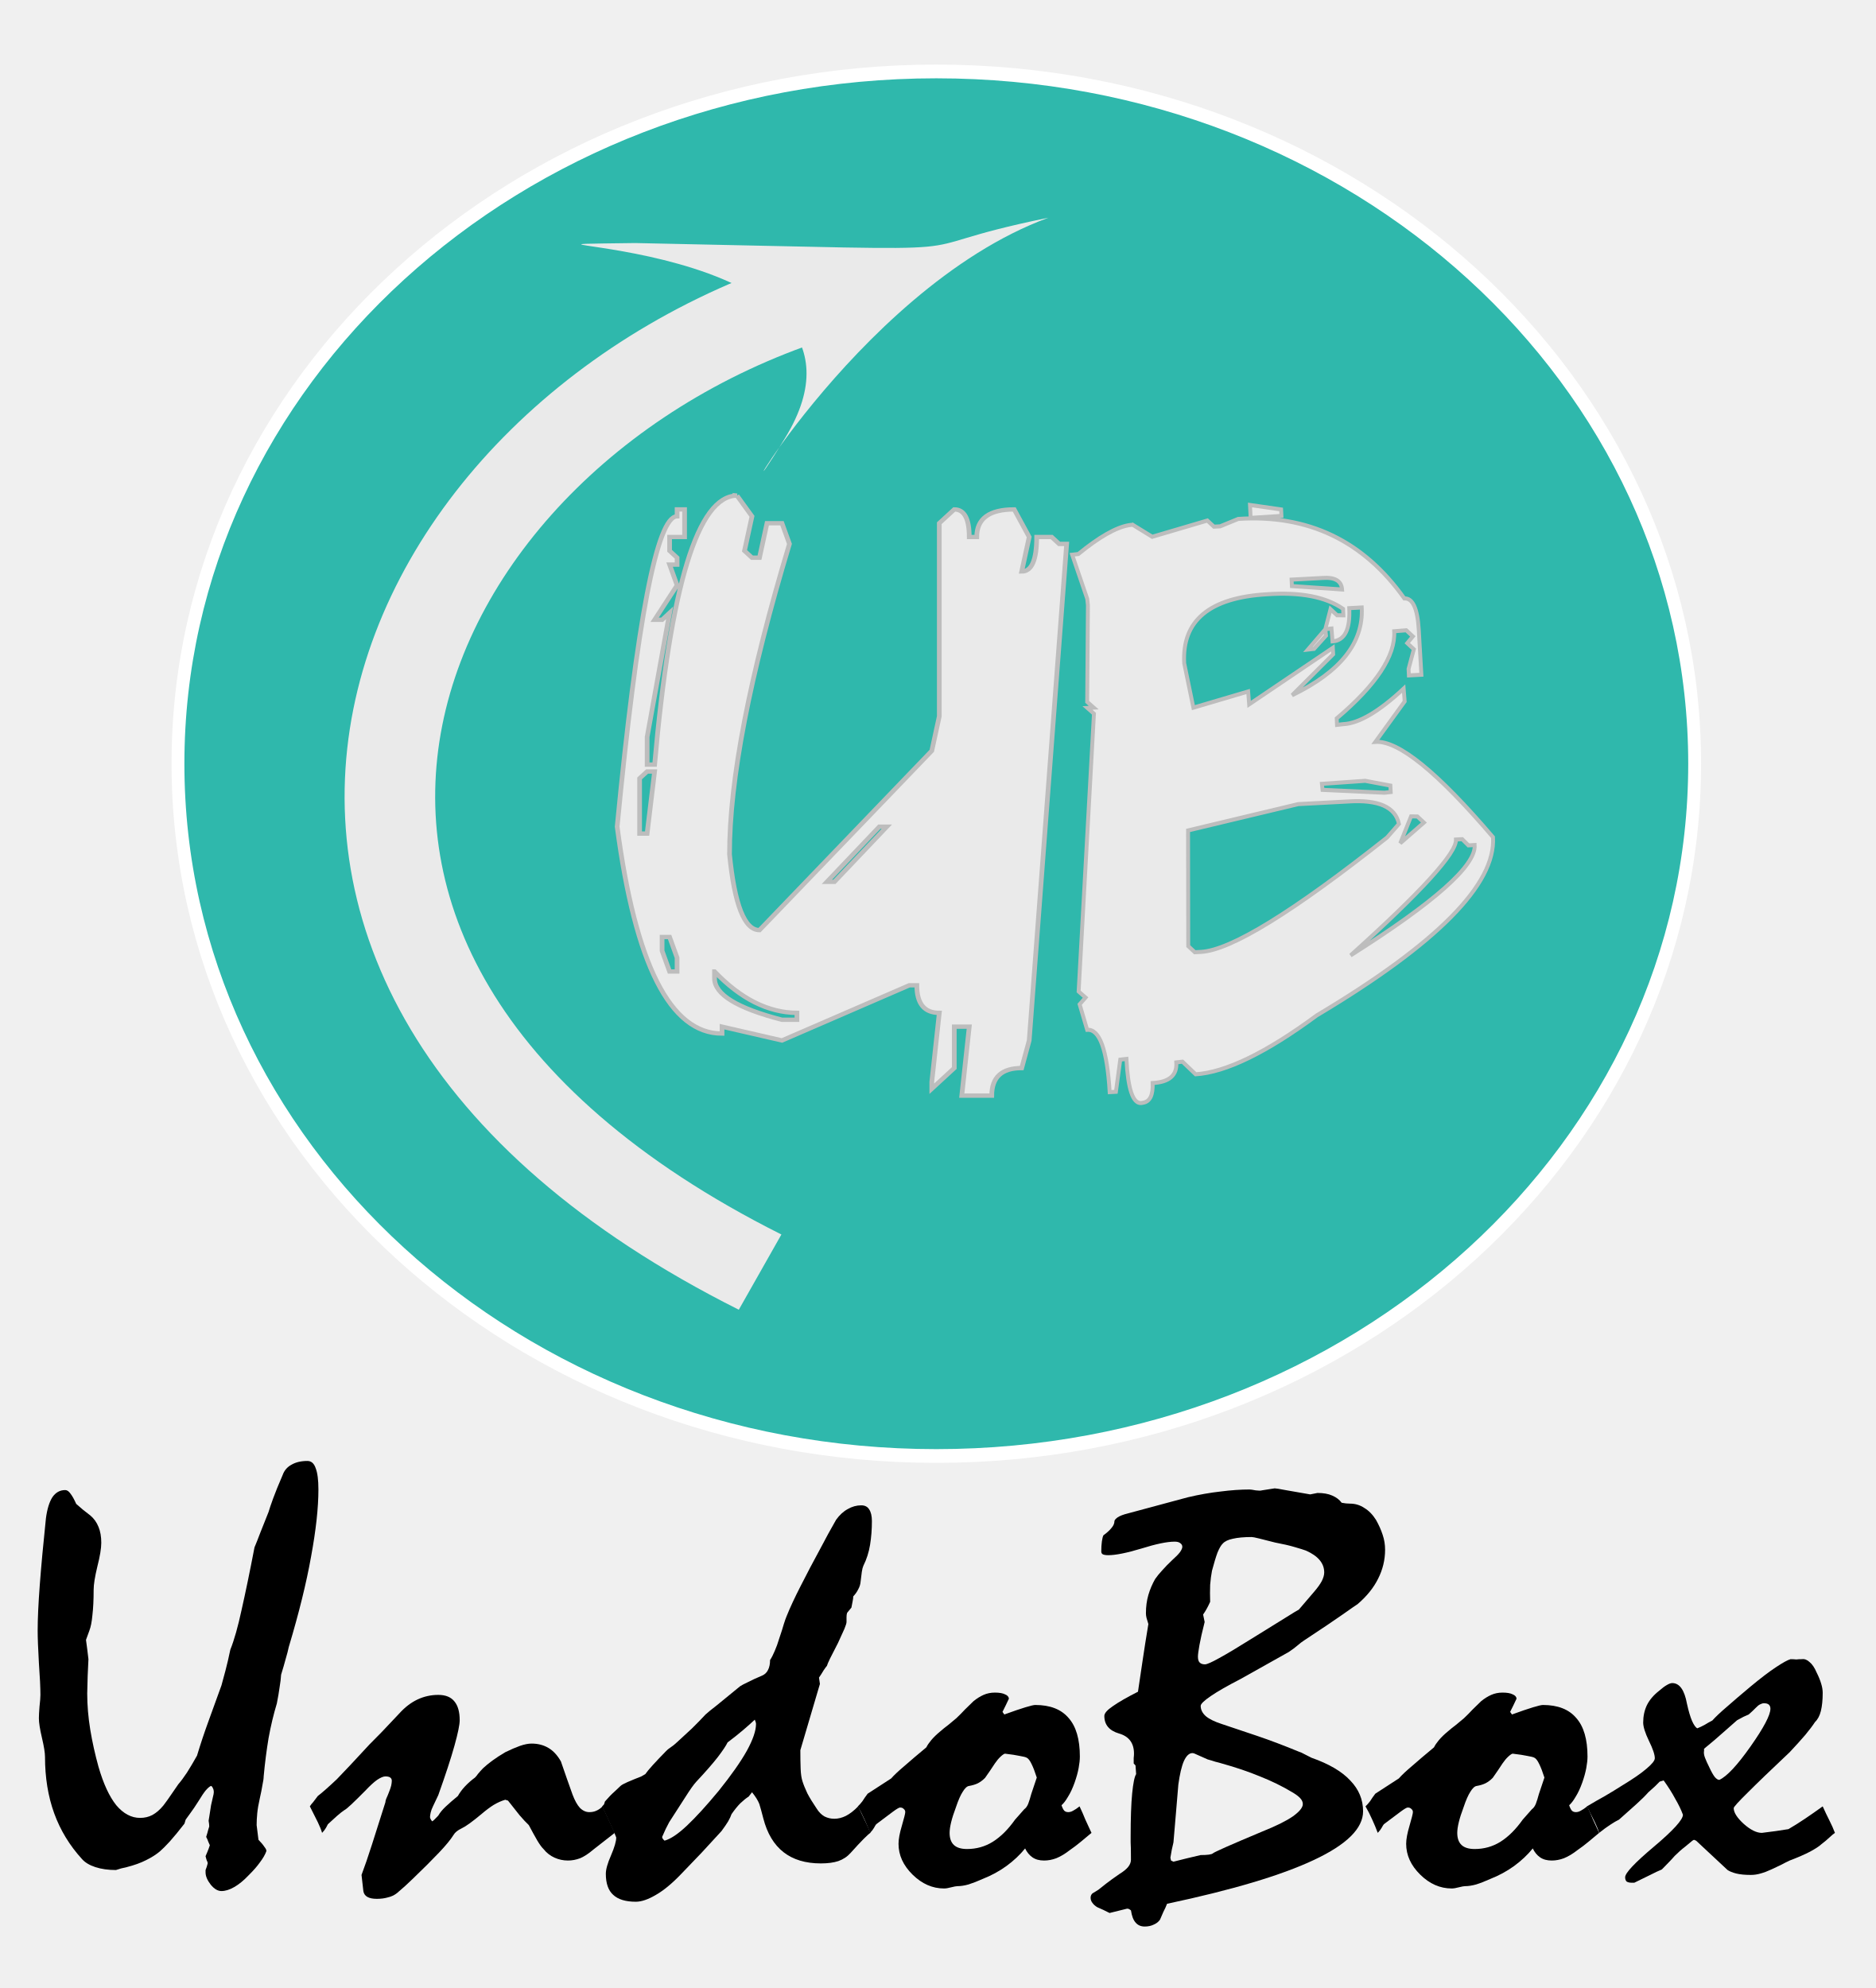
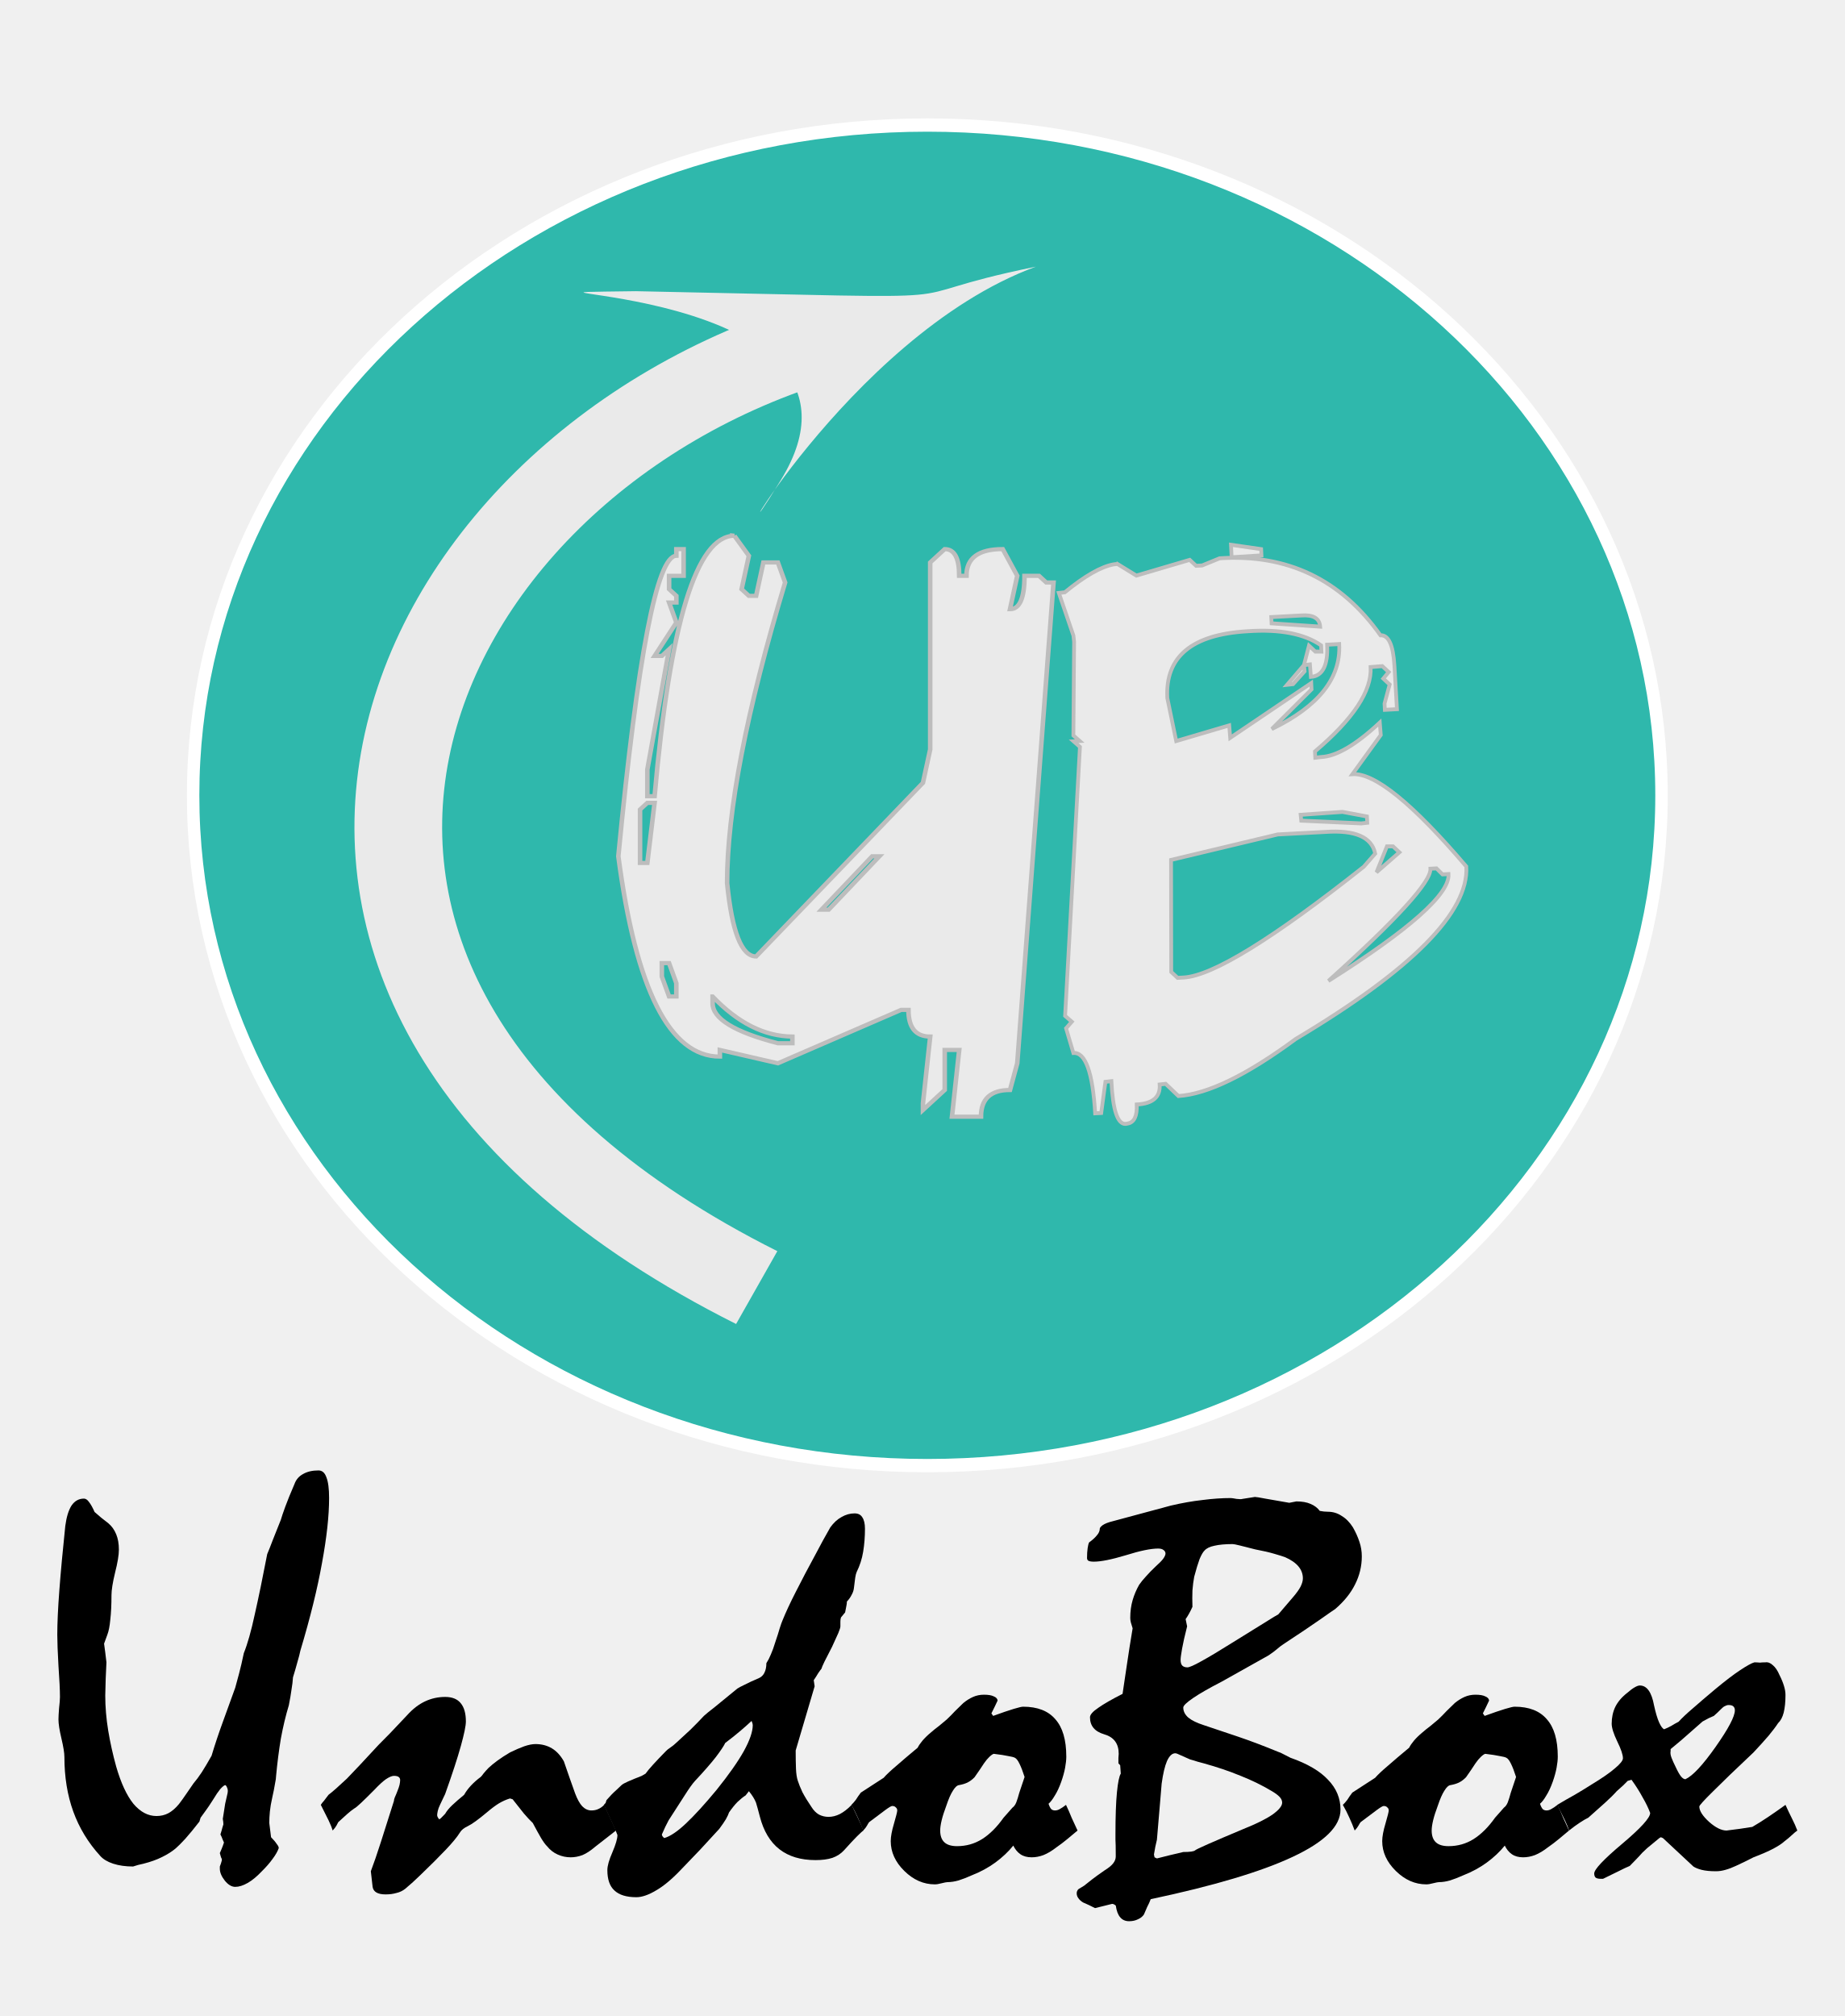
- <svg xmlns="http://www.w3.org/2000/svg" width="283" height="300" viewBox="0 0 74.877 79.375" version="1.1" id="svg8">
+ <svg xmlns="http://www.w3.org/2000/svg" width="183" height="200" viewBox="0 0 48.419 52.917" version="1.1" id="svg8">
  <defs id="defs2" />
-   <g id="layer1" transform="translate(0,-217.6251)">
+   <g id="layer1" transform="translate(0,-244.0834)">
    <g id="g4491" transform="matrix(-1.516398,-0.3075706,0.3489494,-1.336582,232.2657,169.4893)" style="fill:#d16344;fill-opacity:1;stroke:#ffffff;stroke-opacity:1">
      <g id="g4513" transform="matrix(0.05531697,1.121805,-0.8941484,-0.05531697,145.0968,-44.99563)">
        <g id="g4626" transform="matrix(0.9302706,0.012466,0.012466,0.9815743,-137.9935,-17.74163)">
-           <g id="g4668">
+           <g id="g4668" transform="matrix(0.6365343,0,0,0.6365343,27.27068,13.37022)">
            <g id="g4597" transform="translate(0.9298219,-27.37168)">
              <ellipse ry="19.154" rx="22.424" transform="rotate(77.04085)" cy="-89.934" cx="105.713" id="path4515" style="opacity:1;fill:#2fb8ac;fill-opacity:1;stroke:#ffffff;stroke-width:0.38;stroke-miterlimit:4;stroke-dasharray:none;stroke-opacity:1" />
              <g transform="translate(0.6880504,1.011651)" id="g4551">
                <g transform="matrix(1.275886,0.03757734,0.03757733,1.430536,-17.04555,16.86832)" id="g4555">
                  <path id="path4526" d="M 108.346,38.373 C 103.476,30.074 90.91,28.039 87.203,41.783" style="fill:none;stroke:#eaeaea;stroke-width:1.861;stroke-linecap:butt;stroke-linejoin:miter;stroke-miterlimit:4;stroke-dasharray:none;stroke-opacity:1" />
                  <path id="path4535" d="m 108.523,34.242 c 1.671,8.046 0.891,4.86 2.443,8.151 -2.446,-3.59 -8.966,-5.13 -5.898,-4.193 4.997,1.526 2.414,-8.179 3.455,-3.958 z" style="fill:#eaeaea;fill-opacity:1;stroke:none;stroke-width:0.196px;stroke-linecap:butt;stroke-linejoin:miter;stroke-opacity:1" />
                </g>
                <g style="fill:#eaeaea;fill-opacity:1;stroke:#bdbdbd;stroke-opacity:1" transform="matrix(0.704969,0.0035769,0.0035769,0.7196897,33.68026,67.11053)" id="g4581">
                  <g id="flowRoot4557" style="font-style:normal;font-variant:normal;font-weight:normal;font-stretch:normal;font-size:32px;line-height:25px;font-family:Melbourne;-inkscape-font-specification:Melbourne;letter-spacing:0px;word-spacing:0px;fill:#eaeaea;fill-opacity:1;stroke:#bdbdbd;stroke-opacity:1" transform="matrix(0.04326204,0.1879999,-0.1657067,0.03813198,110.5388,-23.27244)" aria-label="u">
                    <path id="path4628" style="font-style:normal;font-variant:normal;font-weight:normal;font-stretch:normal;font-size:192px;font-family:Edo;-inkscape-font-specification:Edo;fill:#eaeaea;fill-opacity:1;stroke:#bdbdbd;stroke-opacity:1" d="m 174.143,3.277 3.188,4.781 -1.594,7.969 1.594,1.594 h 1.594 l 1.594,-7.969 h 3.188 l 1.594,4.781 q -12.75,45.938 -12.75,71.719 1.594,17.531 6.375,17.531 l 36.656,-41.438 1.594,-7.969 V 9.652 l 3.188,-3.188 q 3.188,0 3.188,6.375 h 1.594 q 0,-6.375 7.969,-6.375 l 3.188,6.375 -1.594,7.969 q 3.188,0 3.188,-7.969 h 3.188 l 1.594,1.594 h 1.594 l -7.969,114.75 -1.594,6.375 q -6.375,0 -6.375,6.375 h -6.375 l 1.594,-15.938 h -3.188 v 9.562 l -4.781,4.781 v -1.594 l 1.594,-15.938 q -4.781,0 -4.781,-6.375 h -1.594 l -27.094,12.75 -12.75,-3.188 v 1.594 q -16.5,0 -22.312,-47.812 6.375,-71.719 12.75,-71.719 v -1.594 h 1.594 V 12.839 h -3.188 v 3.188 l 1.594,1.594 v 1.594 h -1.594 l 1.594,4.781 -4.781,7.969 h 1.594 l 1.594,-1.594 -4.781,28.688 v 6.375 h 1.594 q 5.062,-62.156 17.531,-62.156 z m -19.125,63.75 -1.594,1.594 v 12.75 h 1.594 l 1.594,-14.344 z m 49.406,12.75 -11.156,12.75 h 1.594 l 11.156,-12.75 z m -46.219,25.5 v 3.188 l 1.594,4.781 h 1.594 v -3.188 l -1.594,-4.781 z m 11.156,7.969 v 1.594 q 0,5.531 14.344,9.562 h 3.188 v -1.594 q -9.188,-0.094 -17.531,-9.562 z" />
                  </g>
                  <g id="flowRoot4571" style="font-style:normal;font-variant:normal;font-weight:normal;font-stretch:normal;font-size:32px;line-height:25px;font-family:Melbourne;-inkscape-font-specification:Melbourne;letter-spacing:0px;word-spacing:0px;fill:#eaeaea;fill-opacity:1;stroke:#bdbdbd;stroke-opacity:1" transform="matrix(0.06127884,0.1476389,-0.1460353,0.06118688,108.6533,-1.008054)" aria-label="B">
                    <path id="path4631" style="font-style:normal;font-variant:normal;font-weight:normal;font-stretch:normal;font-size:192px;font-family:Edo;-inkscape-font-specification:Edo;fill:#eaeaea;fill-opacity:1;stroke:#bdbdbd;stroke-opacity:1" d="m 212.018,-1.692 7.688,2.437 -0.188,1.594 -7.875,-0.844 z m -30.469,-0.188 4.406,3.75 14.625,-1.594 1.406,1.781 1.594,0.188 4.875,-1.031 q 26.812,2.812 38.719,26.625 3.188,0.375 2.344,8.25 l -1.219,11.156 -3.188,-0.375 0.188,-1.594 2.156,-4.594 -1.406,-1.781 1.688,-1.406 -1.406,-1.781 -3.094,-0.281 q -1.031,9.094 -18.188,18.844 l -0.188,1.594 1.594,0.094 q 6,0.75 16.781,-6.094 l -0.281,3.188 -9.094,8.625 q 8.812,0.938 25.781,28.406 -1.875,17.438 -52.031,36 -21.469,10.406 -33.094,9.188 l -2.812,-3.656 -1.594,-0.094 q -0.469,4.781 -6.844,4.031 -0.562,4.406 -3.188,4.406 h -0.562 q -3.188,-0.375 -1.875,-11.438 l -1.594,-0.094 -2.438,7.688 -1.594,-0.188 q 1.688,-15.75 -3.094,-16.219 l -0.844,-6.562 1.781,-1.406 -1.5,-1.781 15.469,-67.312 -1.406,-1.688 1.594,0.188 -1.406,-1.688 4.219,-23.625 0.094,-1.594 -1.969,-11.438 1.594,0.094 q 8.906,-4.875 13.969,-4.875 0.562,0 1.031,0.094 z m 37.875,20.25 -0.188,1.594 12.562,3 q 0.281,-3.188 -4.406,-3.656 z m -30.656,15.844 0.469,11.25 14.531,-1.594 -0.281,3.188 23.531,-10.219 -0.188,1.594 -12.094,8.25 q 19.781,-5.438 21.281,-18.469 l -3.188,-0.375 q -0.938,7.875 -5.625,7.406 l 0.281,-3.188 -1.594,-0.094 2.156,-4.688 1.406,1.781 1.594,0.281 0.188,-1.594 q -5.812,-5.531 -18.562,-6.844 -22.125,-2.531 -23.906,13.312 z m 37.125,-2.25 -0.094,1.594 -3.562,2.719 -1.594,-0.094 z m -7.312,37.688 -0.094,1.5 15.562,3.375 1.594,0.094 0.188,-1.594 -6.188,-2.25 z m -35.812,5.625 -4.781,28.312 1.406,1.781 1.594,0.188 q 11.438,1.312 51.844,-19.969 l 3.562,-2.812 q -0.281,-6.469 -12,-7.688 l -12.656,-1.5 z m 57,6.188 -3.844,6.094 6.844,-4.031 -1.406,-1.781 z m 10.406,7.594 q -0.562,4.969 -31.5,23.812 35.25,-14.062 36,-21.656 l -1.594,-0.188 -1.312,-1.781 z" />
                  </g>
                </g>
              </g>
            </g>
            <g id="flowRoot4599" style="font-style:normal;font-variant:normal;font-weight:normal;font-stretch:normal;font-size:32px;line-height:25px;font-family:Melbourne;-inkscape-font-specification:Melbourne;letter-spacing:0px;word-spacing:0px;fill:#000000;fill-opacity:1;stroke:none" transform="matrix(0.04326204,0.1879999,-0.1657067,0.03813198,113.9258,-19.38576)" aria-label="UndoBox">
              <path id="path4634" style="font-style:normal;font-variant:normal;font-weight:normal;font-stretch:normal;font-size:96px;font-family:Mistral;-inkscape-font-specification:Mistral" d="m 239.666,269.769 q 0,-0.984 -0.469,-3.094 -0.469,-2.109 -0.469,-3.188 0,-0.609 0.094,-1.875 0.141,-1.312 0.141,-1.922 0,-1.734 -0.234,-5.203 -0.188,-3.516 -0.188,-5.25 0,-2.906 0.328,-7.5 0.328,-4.594 0.938,-10.781 0.281,-2.25 0.984,-3.422 0.75,-1.172 1.969,-1.172 0.422,0 0.797,0.562 0.422,0.562 0.891,1.688 1.078,1.031 2.156,1.875 0.844,0.75 1.266,1.875 0.422,1.078 0.422,2.578 0,1.359 -0.609,3.891 -0.562,2.484 -0.562,3.75 0,2.438 -0.188,4.125 -0.141,1.641 -0.469,2.531 l -0.516,1.5 q 0.188,1.406 0.375,3.141 -0.141,2.672 -0.188,5.578 0,2.859 0.469,5.906 0.469,3 1.266,6.047 1.125,4.125 2.719,6.234 1.641,2.062 3.656,2.062 1.031,0 1.875,-0.469 0.891,-0.516 1.688,-1.547 0.609,-0.844 1.172,-1.734 0.562,-0.891 1.125,-1.734 0.609,-0.75 1.312,-1.875 0.703,-1.172 1.547,-2.766 0.797,-2.812 1.781,-5.672 0.984,-2.859 1.969,-5.766 0.234,-0.938 0.609,-2.391 0.375,-1.5 0.75,-3.422 0.891,-2.344 1.734,-6.516 0.891,-4.172 1.969,-10.125 0.375,-0.938 0.891,-2.391 0.562,-1.453 1.266,-3.375 0.188,-0.703 0.703,-2.203 0.516,-1.5 1.453,-3.797 0.375,-1.125 1.359,-1.688 0.984,-0.609 2.438,-0.609 0.891,0 1.266,1.172 0.422,1.125 0.422,3.469 0,4.453 -1.125,10.922 -1.078,6.422 -3.422,14.719 -0.141,0.75 -0.469,1.922 -0.281,1.125 -0.703,2.578 -0.047,0.891 -0.234,2.062 -0.141,1.125 -0.422,2.625 -0.75,2.625 -1.266,5.625 -0.469,3 -0.75,6.234 0,0.469 -0.188,1.406 -0.141,0.938 -0.422,2.25 -0.281,1.312 -0.375,2.344 -0.094,1.031 -0.094,1.922 0.141,1.266 0.281,2.391 0.609,0.656 0.891,1.125 0.328,0.422 0.328,0.703 -0.281,0.844 -0.984,1.828 -0.656,0.984 -1.734,2.109 -1.125,1.266 -2.203,1.922 -1.078,0.656 -1.969,0.656 -0.844,0 -1.641,-1.031 -0.797,-1.078 -0.797,-2.016 v -0.375 q 0.188,-0.469 0.328,-1.078 0,-0.234 -0.141,-0.469 -0.094,-0.281 -0.188,-0.703 0.094,-0.234 0.281,-0.703 0.188,-0.469 0.375,-1.078 -0.094,-0.234 -0.234,-0.562 -0.094,-0.328 -0.328,-0.797 0.094,-0.281 0.188,-0.656 0.094,-0.422 0.281,-1.031 0,-0.375 -0.094,-0.938 0.047,-0.328 0.141,-0.938 0.094,-0.656 0.234,-1.594 0.188,-0.797 0.281,-1.312 0.141,-0.562 0.141,-0.844 0,-0.328 -0.141,-0.609 -0.094,-0.281 -0.281,-0.375 -0.281,0.094 -0.797,0.703 -0.469,0.609 -1.078,1.688 -0.75,1.266 -1.312,2.062 -0.516,0.75 -0.703,1.031 l -0.188,0.656 q -1.266,1.734 -2.25,2.906 -0.984,1.125 -1.5,1.594 -0.891,0.797 -2.156,1.453 -1.219,0.656 -2.953,1.125 -0.891,0.188 -1.641,0.469 -1.781,0 -3.141,-0.469 -1.359,-0.469 -2.062,-1.312 -2.859,-3.328 -4.266,-7.453 -1.406,-4.125 -1.406,-9.188 z" />
              <path id="path4636" style="font-style:normal;font-variant:normal;font-weight:normal;font-stretch:normal;font-size:96px;font-family:Mistral;-inkscape-font-specification:Mistral" d="m 280.26,277.831 q 0.188,-0.328 0.516,-0.703 0.281,-0.422 0.703,-0.984 0.469,-0.375 1.219,-1.078 0.75,-0.703 1.688,-1.641 0.844,-0.938 2.062,-2.297 1.219,-1.406 2.953,-3.375 0.75,-0.797 1.875,-2.016 1.125,-1.266 2.672,-3 1.312,-1.547 2.812,-2.297 1.5,-0.75 3.188,-0.75 1.688,0 2.484,1.078 0.797,1.031 0.797,3.047 0,1.078 -0.797,4.125 -0.797,3.047 -2.484,8.062 -0.422,0.938 -0.797,1.781 -0.281,0.609 -0.375,1.078 -0.094,0.469 -0.094,0.703 0,0.281 0.328,0.703 0.234,-0.141 0.422,-0.375 0.234,-0.234 0.516,-0.562 0.375,-0.703 1.125,-1.453 0.797,-0.797 1.875,-1.734 0.422,-0.797 1.078,-1.547 0.703,-0.797 1.547,-1.453 0.188,-0.188 0.469,-0.609 0.328,-0.422 0.75,-0.891 0.609,-0.609 1.453,-1.266 0.844,-0.656 1.969,-1.359 1.266,-0.656 2.25,-1.031 1.031,-0.375 1.781,-0.375 1.453,0 2.578,0.703 1.125,0.703 1.922,2.203 0.938,2.906 1.781,5.391 0.516,1.453 1.125,2.156 0.656,0.703 1.453,0.703 0.609,0 1.078,-0.234 0.516,-0.234 0.938,-0.703 l 1.875,4.312 q -0.797,0.656 -1.641,1.359 -0.844,0.703 -1.641,1.359 -1.078,0.984 -2.016,1.406 -0.938,0.375 -1.875,0.375 -1.078,0 -2.062,-0.469 -0.984,-0.469 -1.688,-1.406 -0.375,-0.375 -0.938,-1.359 -0.562,-1.031 -1.312,-2.531 -0.609,-0.609 -1.406,-1.594 -0.75,-1.031 -1.781,-2.391 l -0.422,-0.141 q -0.891,0.281 -1.781,0.844 -0.844,0.562 -1.828,1.453 -2.109,1.875 -3.047,2.344 -0.938,0.469 -1.266,1.078 -0.656,1.125 -2.25,2.906 -1.594,1.781 -3.984,4.219 -0.609,0.609 -1.219,1.219 -0.609,0.562 -1.219,1.125 -0.609,0.516 -1.406,0.703 -0.75,0.234 -1.688,0.234 -1.875,0 -2.062,-1.266 -0.141,-1.312 -0.281,-2.625 0.703,-1.969 1.594,-4.922 0.891,-2.953 2.062,-6.891 0,-0.234 0.141,-0.609 0.188,-0.422 0.422,-1.078 0.234,-0.609 0.328,-1.031 0.094,-0.469 0.094,-0.797 0,-0.328 -0.234,-0.516 -0.234,-0.188 -0.75,-0.188 -0.469,0 -1.266,0.562 -0.75,0.562 -1.828,1.781 -1.312,1.406 -2.109,2.203 -0.797,0.797 -1.078,0.938 -0.469,0.328 -1.125,0.938 -0.609,0.609 -1.406,1.359 -0.094,0.188 -0.281,0.562 -0.188,0.375 -0.609,0.844 -0.188,-0.703 -0.656,-1.734 -0.469,-1.031 -1.219,-2.578 z" />
              <path id="path4638" style="font-style:normal;font-variant:normal;font-weight:normal;font-stretch:normal;font-size:96px;font-family:Mistral;-inkscape-font-specification:Mistral" d="m 325.072,277.831 0.281,-0.328 0.141,-0.469 q 0.844,-1.031 1.453,-1.594 0.609,-0.609 0.938,-0.938 0.234,-0.234 1.031,-0.609 0.797,-0.375 2.156,-0.938 l 0.609,-0.375 q 0.328,-0.516 1.172,-1.5 0.844,-0.984 2.016,-2.25 0.234,-0.281 0.703,-0.609 0.469,-0.328 0.984,-0.844 1.125,-1.078 2.25,-2.203 1.125,-1.172 2.109,-2.297 0.422,-0.422 1.734,-1.5 1.312,-1.125 3.562,-3.094 0.328,-0.234 1.172,-0.656 0.844,-0.469 2.203,-1.078 0.609,-0.281 0.891,-0.891 0.328,-0.656 0.328,-1.641 0.375,-0.609 0.703,-1.453 0.375,-0.891 0.703,-2.062 0.469,-1.453 0.703,-2.344 0.281,-0.938 0.422,-1.266 0.797,-2.109 2.156,-4.922 1.359,-2.859 3.234,-6.516 0.938,-1.922 2.203,-4.266 0.797,-1.172 1.781,-1.734 0.984,-0.609 2.062,-0.609 0.844,0 1.219,0.656 0.422,0.656 0.422,1.922 0,2.016 -0.281,3.844 -0.281,1.828 -1.031,3.422 -0.141,0.328 -0.234,0.984 -0.094,0.656 -0.188,1.594 -0.047,0.656 -0.375,1.266 -0.281,0.609 -0.75,1.125 0,0.328 -0.094,0.797 -0.094,0.422 -0.188,1.031 l -0.656,0.844 q -0.094,0.281 -0.094,0.703 0,0.375 0,0.797 0,0.281 -0.328,1.125 -0.328,0.797 -0.984,2.297 -0.75,1.594 -1.219,2.531 -0.422,0.938 -0.469,1.172 -0.188,0.234 -0.516,0.75 -0.281,0.516 -0.703,1.172 l 0.141,1.031 -3,10.781 q 0,1.781 0.047,3.047 0.047,1.266 0.281,2.016 0.234,0.797 0.75,1.969 0.562,1.125 1.406,2.438 0.516,0.891 1.219,1.312 0.703,0.375 1.5,0.375 0.891,0 1.781,-0.469 0.938,-0.516 1.875,-1.547 0.562,1.219 1.031,2.297 0.516,1.078 0.844,2.016 -0.234,0.141 -1.031,0.984 -0.75,0.797 -2.016,2.297 -0.75,0.891 -1.875,1.312 -1.078,0.375 -2.672,0.375 -3.516,0 -5.719,-1.828 -2.203,-1.828 -3.094,-5.484 -0.188,-0.75 -0.328,-1.312 -0.141,-0.562 -0.281,-1.031 -0.328,-0.891 -1.125,-1.922 -0.328,0.469 -0.516,0.703 -0.562,0.375 -1.266,1.078 -0.656,0.703 -1.359,1.781 -0.141,0.469 -0.516,1.172 -0.375,0.656 -1.031,1.594 -1.5,1.734 -3.047,3.516 -1.547,1.734 -3.094,3.422 -2.109,2.344 -3.891,3.422 -1.781,1.125 -3.094,1.125 -2.344,0 -3.469,-1.125 -1.125,-1.078 -1.125,-3.422 0,-1.078 0.797,-3 0.797,-1.969 0.797,-2.906 l -0.281,-0.75 z m 23.578,-13.406 q 0,-0.234 -0.188,-0.703 -0.703,0.703 -1.734,1.641 -1.031,0.938 -2.438,2.062 -0.328,0.75 -1.5,2.391 -1.172,1.594 -3.281,3.984 -0.609,0.703 -1.641,2.438 -1.031,1.688 -2.531,4.172 -0.516,0.984 -1.078,2.391 0,0.281 0.375,0.609 1.406,-0.422 3.422,-2.438 2.062,-2.062 4.875,-5.672 2.906,-3.844 4.312,-6.516 1.406,-2.719 1.406,-4.359 z" />
              <path id="path4640" style="font-style:normal;font-variant:normal;font-weight:normal;font-stretch:normal;font-size:96px;font-family:Mistral;-inkscape-font-specification:Mistral" d="m 364.26,277.831 q 0.328,-0.328 0.703,-0.844 0.328,-0.562 0.797,-1.219 l 3.609,-2.484 q 0.656,-0.797 2.016,-2.016 1.359,-1.266 3.375,-3.047 0.234,-0.516 0.75,-1.172 0.562,-0.703 1.312,-1.359 0.656,-0.609 1.312,-1.125 0.656,-0.562 1.219,-1.078 0.703,-0.703 1.312,-1.406 0.656,-0.703 1.312,-1.359 0.75,-0.656 1.547,-1.031 0.797,-0.375 1.734,-0.375 1.031,0 1.547,0.281 0.562,0.234 0.609,0.703 -0.469,1.078 -0.984,2.156 l 0.281,0.422 q 2.062,-0.797 3.234,-1.172 1.172,-0.375 1.5,-0.375 3.422,0 5.109,2.109 1.734,2.062 1.734,6.281 0,0.797 -0.188,1.875 -0.188,1.078 -0.609,2.344 -0.469,1.406 -1.031,2.344 -0.516,0.938 -0.984,1.359 0.188,0.609 0.422,0.891 0.234,0.234 0.609,0.234 0.375,0 0.75,-0.234 0.422,-0.234 0.984,-0.703 0.469,1.031 0.891,2.156 0.469,1.078 0.938,2.156 -0.844,0.75 -1.641,1.453 -0.797,0.703 -1.688,1.359 -1.078,0.891 -2.062,1.312 -0.938,0.375 -1.875,0.375 -1.078,0 -1.781,-0.516 -0.703,-0.516 -1.125,-1.453 -1.172,1.547 -2.859,2.859 -1.641,1.266 -3.656,2.109 -1.172,0.562 -2.156,0.891 -0.938,0.281 -1.734,0.281 -0.234,0 -0.938,0.188 -0.656,0.188 -1.078,0.188 -2.672,0 -4.828,-2.25 -2.156,-2.25 -2.156,-5.016 0,-1.125 0.516,-2.953 0.516,-1.875 0.516,-2.203 0,-0.328 -0.234,-0.516 -0.188,-0.234 -0.562,-0.234 -0.234,0 -1.125,0.703 -0.891,0.703 -2.531,2.016 -0.141,0.188 -0.328,0.562 -0.188,0.375 -0.609,0.844 -0.375,-1.078 -0.844,-2.156 -0.469,-1.125 -1.031,-2.156 z m 22.547,-8.578 q -0.234,0.047 -0.703,0.516 -0.422,0.422 -0.844,1.078 -0.656,1.078 -1.5,2.344 -0.516,0.562 -1.125,0.891 -0.562,0.281 -1.312,0.422 -0.469,0.047 -0.984,0.938 -0.516,0.844 -1.031,2.484 -0.516,1.453 -0.75,2.484 -0.234,1.031 -0.234,1.734 0,1.312 0.656,1.969 0.656,0.656 2.016,0.656 2.156,0 3.938,-1.172 1.828,-1.219 3.422,-3.609 0.75,-0.891 1.406,-1.688 0.375,-0.281 0.609,-0.891 0.234,-0.656 0.469,-1.594 l 0.844,-2.672 q -0.422,-1.406 -0.797,-2.203 -0.375,-0.844 -0.75,-1.031 -0.234,-0.141 -1.031,-0.281 -0.797,-0.188 -2.297,-0.375 z" />
              <path id="path4642" style="font-style:normal;font-variant:normal;font-weight:normal;font-stretch:normal;font-size:96px;font-family:Mistral;-inkscape-font-specification:Mistral" d="m 401.15,291.378 q 0.422,-0.375 1.172,-0.984 0.797,-0.656 2.016,-1.547 0.938,-0.609 1.359,-1.172 0.422,-0.562 0.422,-1.172 0,-2.203 -0.047,-2.812 0,-0.609 0,-0.938 0,-4.5 0.234,-7.031 0.234,-2.531 0.609,-3.141 l -0.094,-1.406 -0.281,-0.328 q 0,-0.516 0,-0.891 0.047,-0.422 0.047,-0.703 0,-2.578 -2.297,-3.281 -2.25,-0.703 -2.25,-2.859 0,-0.656 1.312,-1.594 1.312,-0.984 3.844,-2.344 0.328,-2.297 0.703,-5.016 0.375,-2.719 0.891,-6 -0.188,-0.609 -0.281,-0.984 -0.094,-0.422 -0.094,-0.75 0,-1.641 0.375,-3 0.375,-1.359 1.031,-2.578 0.422,-0.656 1.078,-1.406 0.656,-0.797 1.594,-1.734 0.75,-0.703 1.125,-1.219 0.375,-0.562 0.375,-0.891 0,-0.375 -0.328,-0.609 -0.281,-0.234 -0.844,-0.234 -1.734,0 -5.109,1.125 -3.375,1.078 -5.062,1.078 -0.562,0 -0.844,-0.141 -0.234,-0.141 -0.234,-0.469 0,-0.938 0.094,-1.641 0.094,-0.703 0.234,-0.984 0.797,-0.609 1.219,-1.172 0.469,-0.562 0.469,-1.125 0,-0.234 0.469,-0.609 0.516,-0.375 1.594,-0.656 4.312,-1.219 6.562,-1.875 2.297,-0.656 2.625,-0.75 2.625,-0.656 5.016,-0.938 2.391,-0.328 4.453,-0.328 0.234,0 0.938,0.141 0.703,0.094 0.938,0 0.938,-0.141 1.969,-0.328 0.281,0 1.641,0.281 1.359,0.234 3.797,0.703 0.516,-0.094 1.125,-0.234 1.359,0 2.25,0.422 0.938,0.422 1.453,1.172 0.656,0.141 1.266,0.141 1.219,0 2.203,0.703 1.031,0.656 1.781,1.922 0.656,1.219 1.031,2.438 0.375,1.172 0.375,2.438 0,2.484 -1.078,4.734 -1.031,2.203 -3.141,4.125 -0.234,0.141 -2.297,1.688 -2.016,1.5 -5.906,4.219 -0.422,0.281 -0.984,0.797 -0.562,0.516 -1.359,1.078 -3.844,2.297 -7.406,4.406 -3,1.641 -4.547,2.766 -1.547,1.125 -1.547,1.594 0,0.938 0.797,1.688 0.797,0.703 2.438,1.266 2.391,0.844 5.391,1.922 3,1.078 6.422,2.578 0.328,0.094 0.797,0.375 0.516,0.281 1.125,0.609 4.031,1.5 5.953,3.703 1.969,2.156 1.969,5.016 0,4.172 -7.547,7.922 -7.5,3.75 -22.5,7.125 -0.234,0.656 -0.562,1.312 -0.281,0.656 -0.516,1.266 -0.328,0.516 -0.938,0.797 -0.609,0.328 -1.406,0.328 -0.891,0 -1.406,-0.656 -0.516,-0.609 -0.703,-1.969 -0.375,-0.328 -0.609,-0.281 l -2.672,0.703 q -0.516,-0.281 -0.984,-0.516 -0.422,-0.188 -0.891,-0.422 -0.469,-0.281 -0.75,-0.703 -0.281,-0.375 -0.281,-0.844 0,-0.422 0.281,-0.703 0.328,-0.234 0.938,-0.609 z m 14.391,-22.219 q -0.75,0 -1.312,1.312 -0.516,1.266 -0.844,3.797 -0.188,2.344 -0.375,4.734 -0.188,2.344 -0.375,4.688 -0.281,1.172 -0.469,2.484 l 0.094,0.469 0.375,0.188 q 1.875,-0.516 4.172,-1.078 1.594,0 1.875,-0.281 0.328,-0.328 7.594,-3.562 3.094,-1.312 4.641,-2.438 1.547,-1.172 1.547,-2.016 0,-0.516 -0.422,-0.984 -0.422,-0.469 -1.266,-0.984 -2.203,-1.406 -4.875,-2.531 -2.672,-1.172 -5.859,-2.109 -0.422,-0.141 -0.984,-0.281 -0.516,-0.188 -1.172,-0.375 -1.031,-0.469 -1.594,-0.75 -0.516,-0.281 -0.75,-0.281 z m 9.094,-35.156 q -1.781,0 -2.906,0.281 -1.078,0.234 -1.547,0.797 -0.375,0.375 -0.797,1.453 -0.375,1.078 -0.844,2.953 -0.188,1.031 -0.281,2.297 -0.047,1.266 0,2.766 -0.516,1.219 -1.078,2.062 l 0.234,1.219 q -0.562,2.344 -0.797,3.75 -0.234,1.406 -0.234,1.875 0,0.703 0.281,0.984 0.281,0.281 0.797,0.281 0.469,0 2.203,-1.031 1.781,-1.031 4.875,-3.094 3.422,-2.25 5.203,-3.422 1.828,-1.219 2.109,-1.359 0.609,-0.75 1.172,-1.453 0.609,-0.75 1.172,-1.453 0.797,-0.984 1.172,-1.734 0.375,-0.797 0.375,-1.406 0,-1.125 -0.703,-2.016 -0.703,-0.891 -2.109,-1.547 -0.469,-0.188 -1.688,-0.562 -1.172,-0.375 -3.047,-0.75 -1.547,-0.422 -2.438,-0.656 -0.891,-0.234 -1.125,-0.234 z" />
              <path id="path4644" style="font-style:normal;font-variant:normal;font-weight:normal;font-stretch:normal;font-size:96px;font-family:Mistral;-inkscape-font-specification:Mistral" d="m 442.072,277.831 q 0.328,-0.328 0.703,-0.844 0.328,-0.562 0.797,-1.219 l 3.609,-2.484 q 0.656,-0.797 2.016,-2.016 1.359,-1.266 3.375,-3.047 0.234,-0.516 0.75,-1.172 0.562,-0.703 1.312,-1.359 0.656,-0.609 1.312,-1.125 0.656,-0.562 1.219,-1.078 0.703,-0.703 1.312,-1.406 0.656,-0.703 1.312,-1.359 0.75,-0.656 1.547,-1.031 0.797,-0.375 1.734,-0.375 1.031,0 1.547,0.281 0.562,0.234 0.609,0.703 -0.469,1.078 -0.984,2.156 l 0.281,0.422 q 2.062,-0.797 3.234,-1.172 1.172,-0.375 1.5,-0.375 3.422,0 5.109,2.109 1.734,2.062 1.734,6.281 0,0.797 -0.188,1.875 -0.188,1.078 -0.609,2.344 -0.469,1.406 -1.031,2.344 -0.516,0.938 -0.984,1.359 0.188,0.609 0.422,0.891 0.234,0.234 0.609,0.234 0.375,0 0.75,-0.234 0.422,-0.234 0.984,-0.703 0.469,1.031 0.891,2.156 0.469,1.078 0.938,2.156 -0.844,0.75 -1.641,1.453 -0.797,0.703 -1.688,1.359 -1.078,0.891 -2.062,1.312 -0.938,0.375 -1.875,0.375 -1.078,0 -1.781,-0.516 -0.703,-0.516 -1.125,-1.453 -1.172,1.547 -2.859,2.859 -1.641,1.266 -3.656,2.109 -1.172,0.562 -2.156,0.891 -0.938,0.281 -1.734,0.281 -0.234,0 -0.938,0.188 -0.656,0.188 -1.078,0.188 -2.672,0 -4.828,-2.25 -2.156,-2.25 -2.156,-5.016 0,-1.125 0.516,-2.953 0.516,-1.875 0.516,-2.203 0,-0.328 -0.234,-0.516 -0.188,-0.234 -0.562,-0.234 -0.234,0 -1.125,0.703 -0.891,0.703 -2.531,2.016 -0.141,0.188 -0.328,0.562 -0.188,0.375 -0.609,0.844 -0.375,-1.078 -0.844,-2.156 -0.469,-1.125 -1.031,-2.156 z m 22.547,-8.578 q -0.234,0.047 -0.703,0.516 -0.422,0.422 -0.844,1.078 -0.656,1.078 -1.5,2.344 -0.516,0.562 -1.125,0.891 -0.562,0.281 -1.312,0.422 -0.469,0.047 -0.984,0.938 -0.516,0.844 -1.031,2.484 -0.516,1.453 -0.75,2.484 -0.234,1.031 -0.234,1.734 0,1.312 0.656,1.969 0.656,0.656 2.016,0.656 2.156,0 3.938,-1.172 1.828,-1.219 3.422,-3.609 0.75,-0.891 1.406,-1.688 0.375,-0.281 0.609,-0.891 0.234,-0.656 0.469,-1.594 l 0.844,-2.672 q -0.422,-1.406 -0.797,-2.203 -0.375,-0.844 -0.75,-1.031 -0.234,-0.141 -1.031,-0.281 -0.797,-0.188 -2.297,-0.375 z" />
              <path id="path4646" style="font-style:normal;font-variant:normal;font-weight:normal;font-stretch:normal;font-size:96px;font-family:Mistral;-inkscape-font-specification:Mistral" d="m 476.01,277.831 q 1.406,-0.891 2.766,-1.688 1.359,-0.844 2.672,-1.734 2.484,-1.594 3.703,-2.719 1.266,-1.125 1.266,-1.688 0,-0.891 -0.891,-2.812 -0.891,-1.969 -0.891,-3 0,-1.547 0.562,-2.812 0.609,-1.312 1.922,-2.391 0.656,-0.609 1.125,-0.891 0.516,-0.328 0.844,-0.328 0.844,0 1.406,0.844 0.562,0.844 0.844,2.484 0.375,1.828 0.797,2.859 0.422,0.984 0.797,1.172 0.562,-0.234 1.125,-0.562 0.562,-0.375 1.172,-0.703 0.797,-0.938 2.25,-2.25 1.453,-1.359 3.562,-3.234 2.391,-2.109 3.938,-3.188 1.594,-1.125 2.25,-1.312 0.422,0 0.891,0.047 -0.234,0 0,0 0.281,-0.047 0.844,-0.047 0.609,-0.094 1.172,0.469 0.609,0.516 1.078,1.688 0.469,0.984 0.703,1.828 0.234,0.797 0.234,1.5 0,1.734 -0.281,2.953 -0.281,1.172 -0.891,1.781 -0.516,0.844 -1.5,2.109 -0.984,1.219 -2.391,2.812 -4.266,4.266 -6.422,6.562 -2.156,2.25 -2.156,2.531 0,1.078 1.547,2.578 1.547,1.453 2.766,1.453 2.25,-0.281 4.078,-0.609 1.219,-0.75 2.531,-1.688 1.312,-0.938 2.719,-2.016 0.516,1.219 1.031,2.297 0.516,1.078 0.844,2.016 -0.328,0.234 -0.844,0.75 -0.516,0.516 -1.266,1.125 -0.469,0.469 -1.688,1.172 -1.172,0.656 -3.141,1.453 -0.656,0.328 -1.406,0.75 -0.75,0.375 -1.406,0.703 -0.844,0.422 -1.641,0.656 -0.75,0.234 -1.5,0.234 -1.359,0 -2.25,-0.234 -0.844,-0.234 -1.312,-0.562 l -4.828,-4.781 -0.328,-0.141 -0.234,0.141 q -0.469,0.422 -1.172,1.031 -0.703,0.562 -1.547,1.453 -0.422,0.516 -0.938,1.078 -0.469,0.516 -1.031,1.125 -0.75,0.328 -1.781,0.891 -1.031,0.516 -2.438,1.266 h -0.422 q -0.469,0 -0.75,-0.188 -0.234,-0.234 -0.234,-0.703 0,-1.031 4.406,-4.969 4.453,-3.984 4.453,-5.203 -0.422,-1.219 -1.172,-2.578 -0.703,-1.406 -1.781,-3 l -0.609,0.188 q -0.281,0.281 -0.703,0.75 -0.422,0.422 -1.031,0.984 -0.703,0.844 -1.828,1.922 -1.078,1.031 -2.672,2.531 -0.562,0.281 -1.359,0.844 -0.75,0.516 -1.688,1.312 -0.188,-0.703 -0.656,-1.734 -0.469,-1.031 -1.219,-2.578 z m 27.141,-16.781 q -0.281,0 -0.609,0.188 -0.281,0.141 -0.656,0.562 -0.422,0.469 -1.078,1.078 -0.328,0.141 -0.797,0.375 -0.422,0.234 -0.984,0.562 -0.844,0.797 -2.109,1.969 -1.219,1.172 -2.953,2.672 v 0.328 q -0.094,0.469 0.141,1.125 0.234,0.656 0.656,1.547 0.469,1.078 0.844,1.594 0.375,0.469 0.703,0.469 1.734,-0.844 4.781,-5.438 3.047,-4.594 3.047,-6.141 0,-0.422 -0.234,-0.656 -0.234,-0.234 -0.75,-0.234 z" />
            </g>
          </g>
        </g>
      </g>
    </g>
  </g>
</svg>
